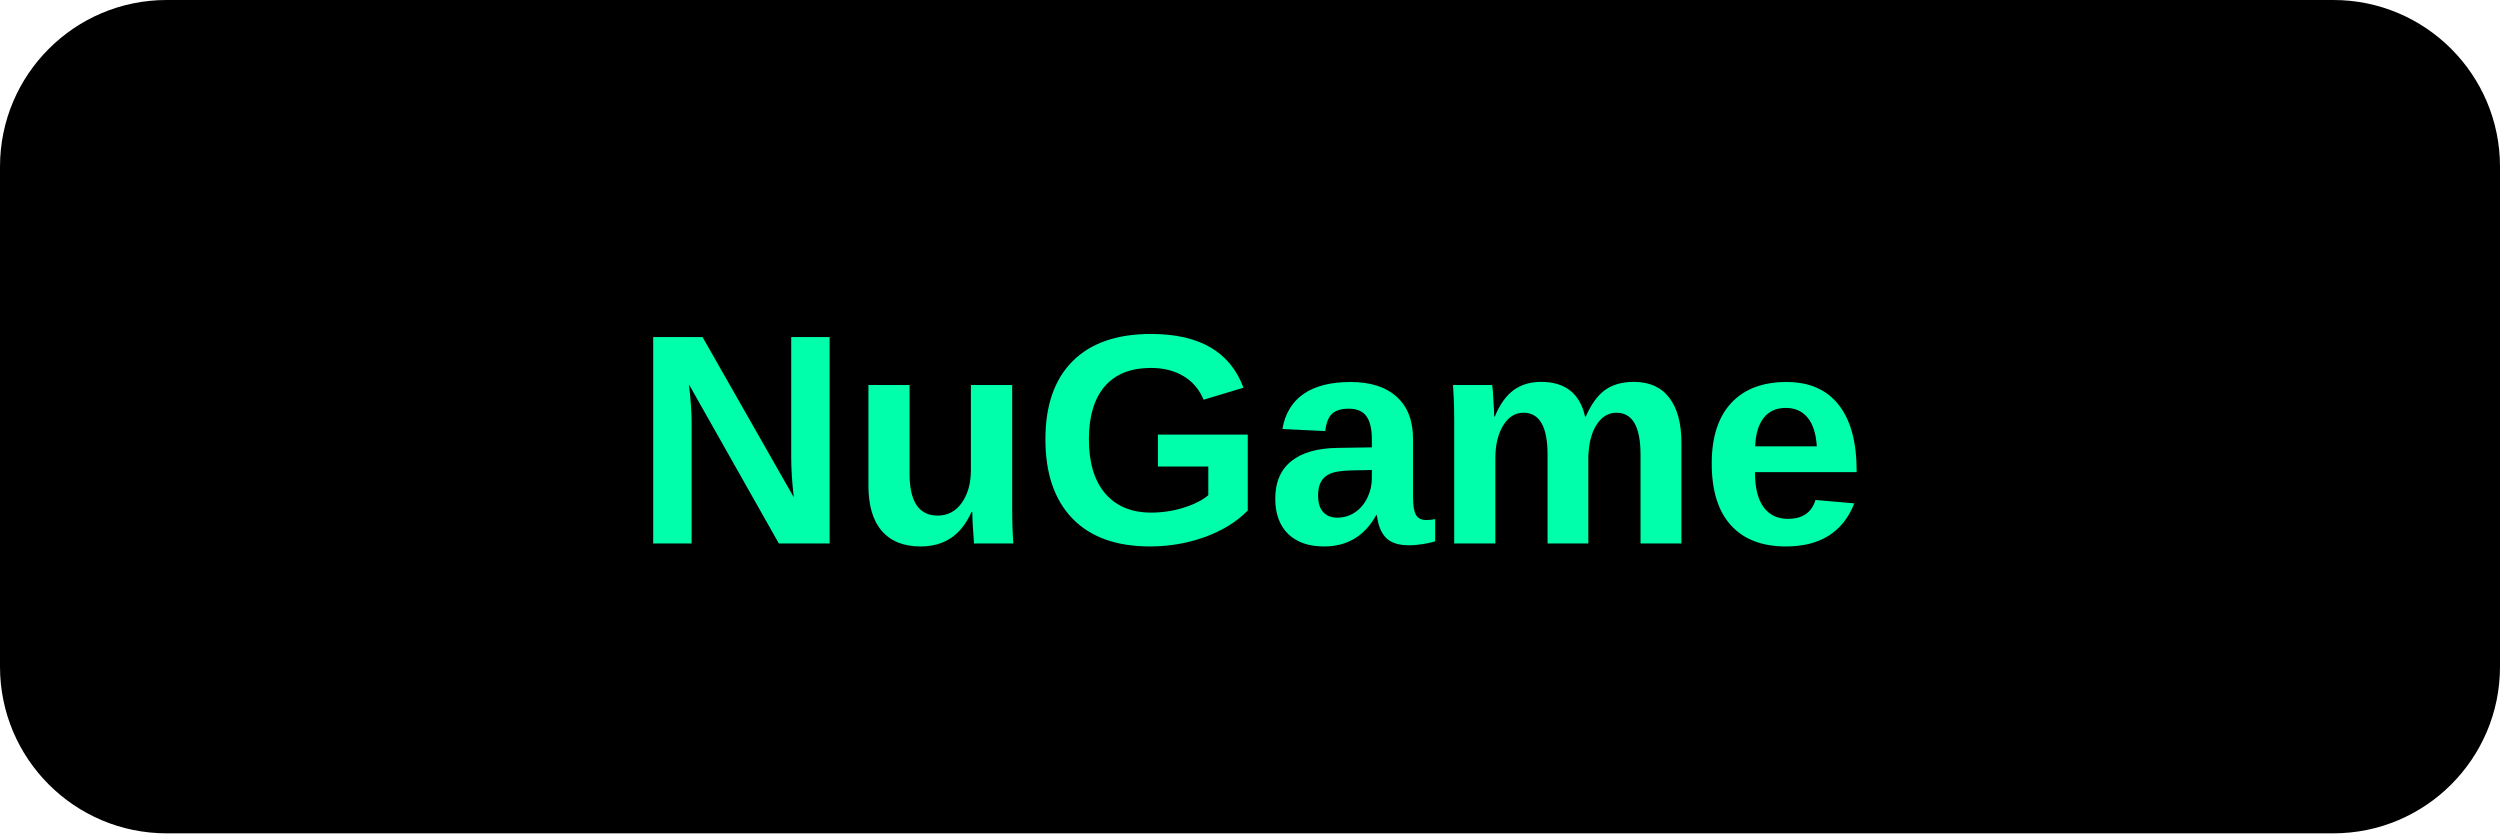
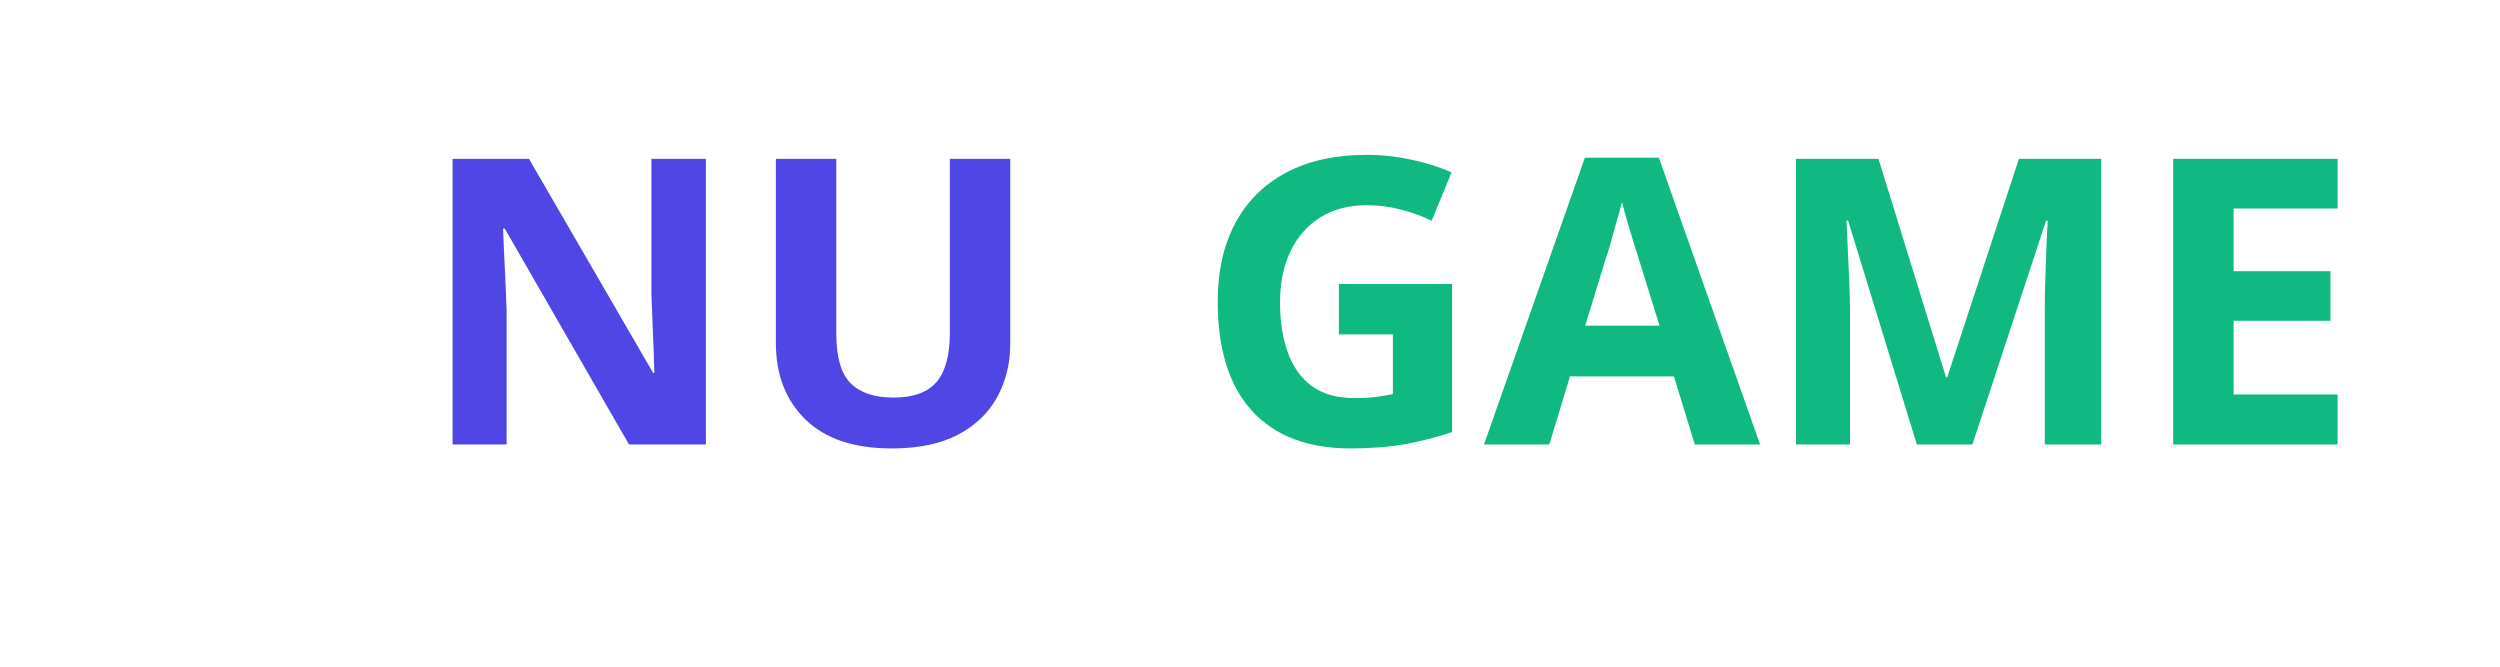
- <svg xmlns="http://www.w3.org/2000/svg" width="300" height="100" viewBox="0 0 300 100">
-   <rect width="100%" height="100%" fill="#000000" rx="20" />
-   <text x="50%" y="55%" dominant-baseline="middle" text-anchor="middle" font-family="Arial, sans-serif" font-weight="bold" font-size="36" fill="#00FFAA">
-     NuGame
-   </text>
+ <svg xmlns="http://www.w3.org/2000/svg" width="300" height="80" viewBox="0 0 150 60" fill="none">
+   <style>
+     .nugame-text {
+       font-family: 'Arial Black', sans-serif;
+       font-weight: bold;
+       font-size: 36px;
+     }
+     .nu { fill: #4F46E5; }     
+     .game { fill: #10B981; }   
+   </style>
+   <text x="0" y="40" class="nugame-text nu">NU</text>
+   <text x="70" y="40" class="nugame-text game">GAME</text>
</svg>
